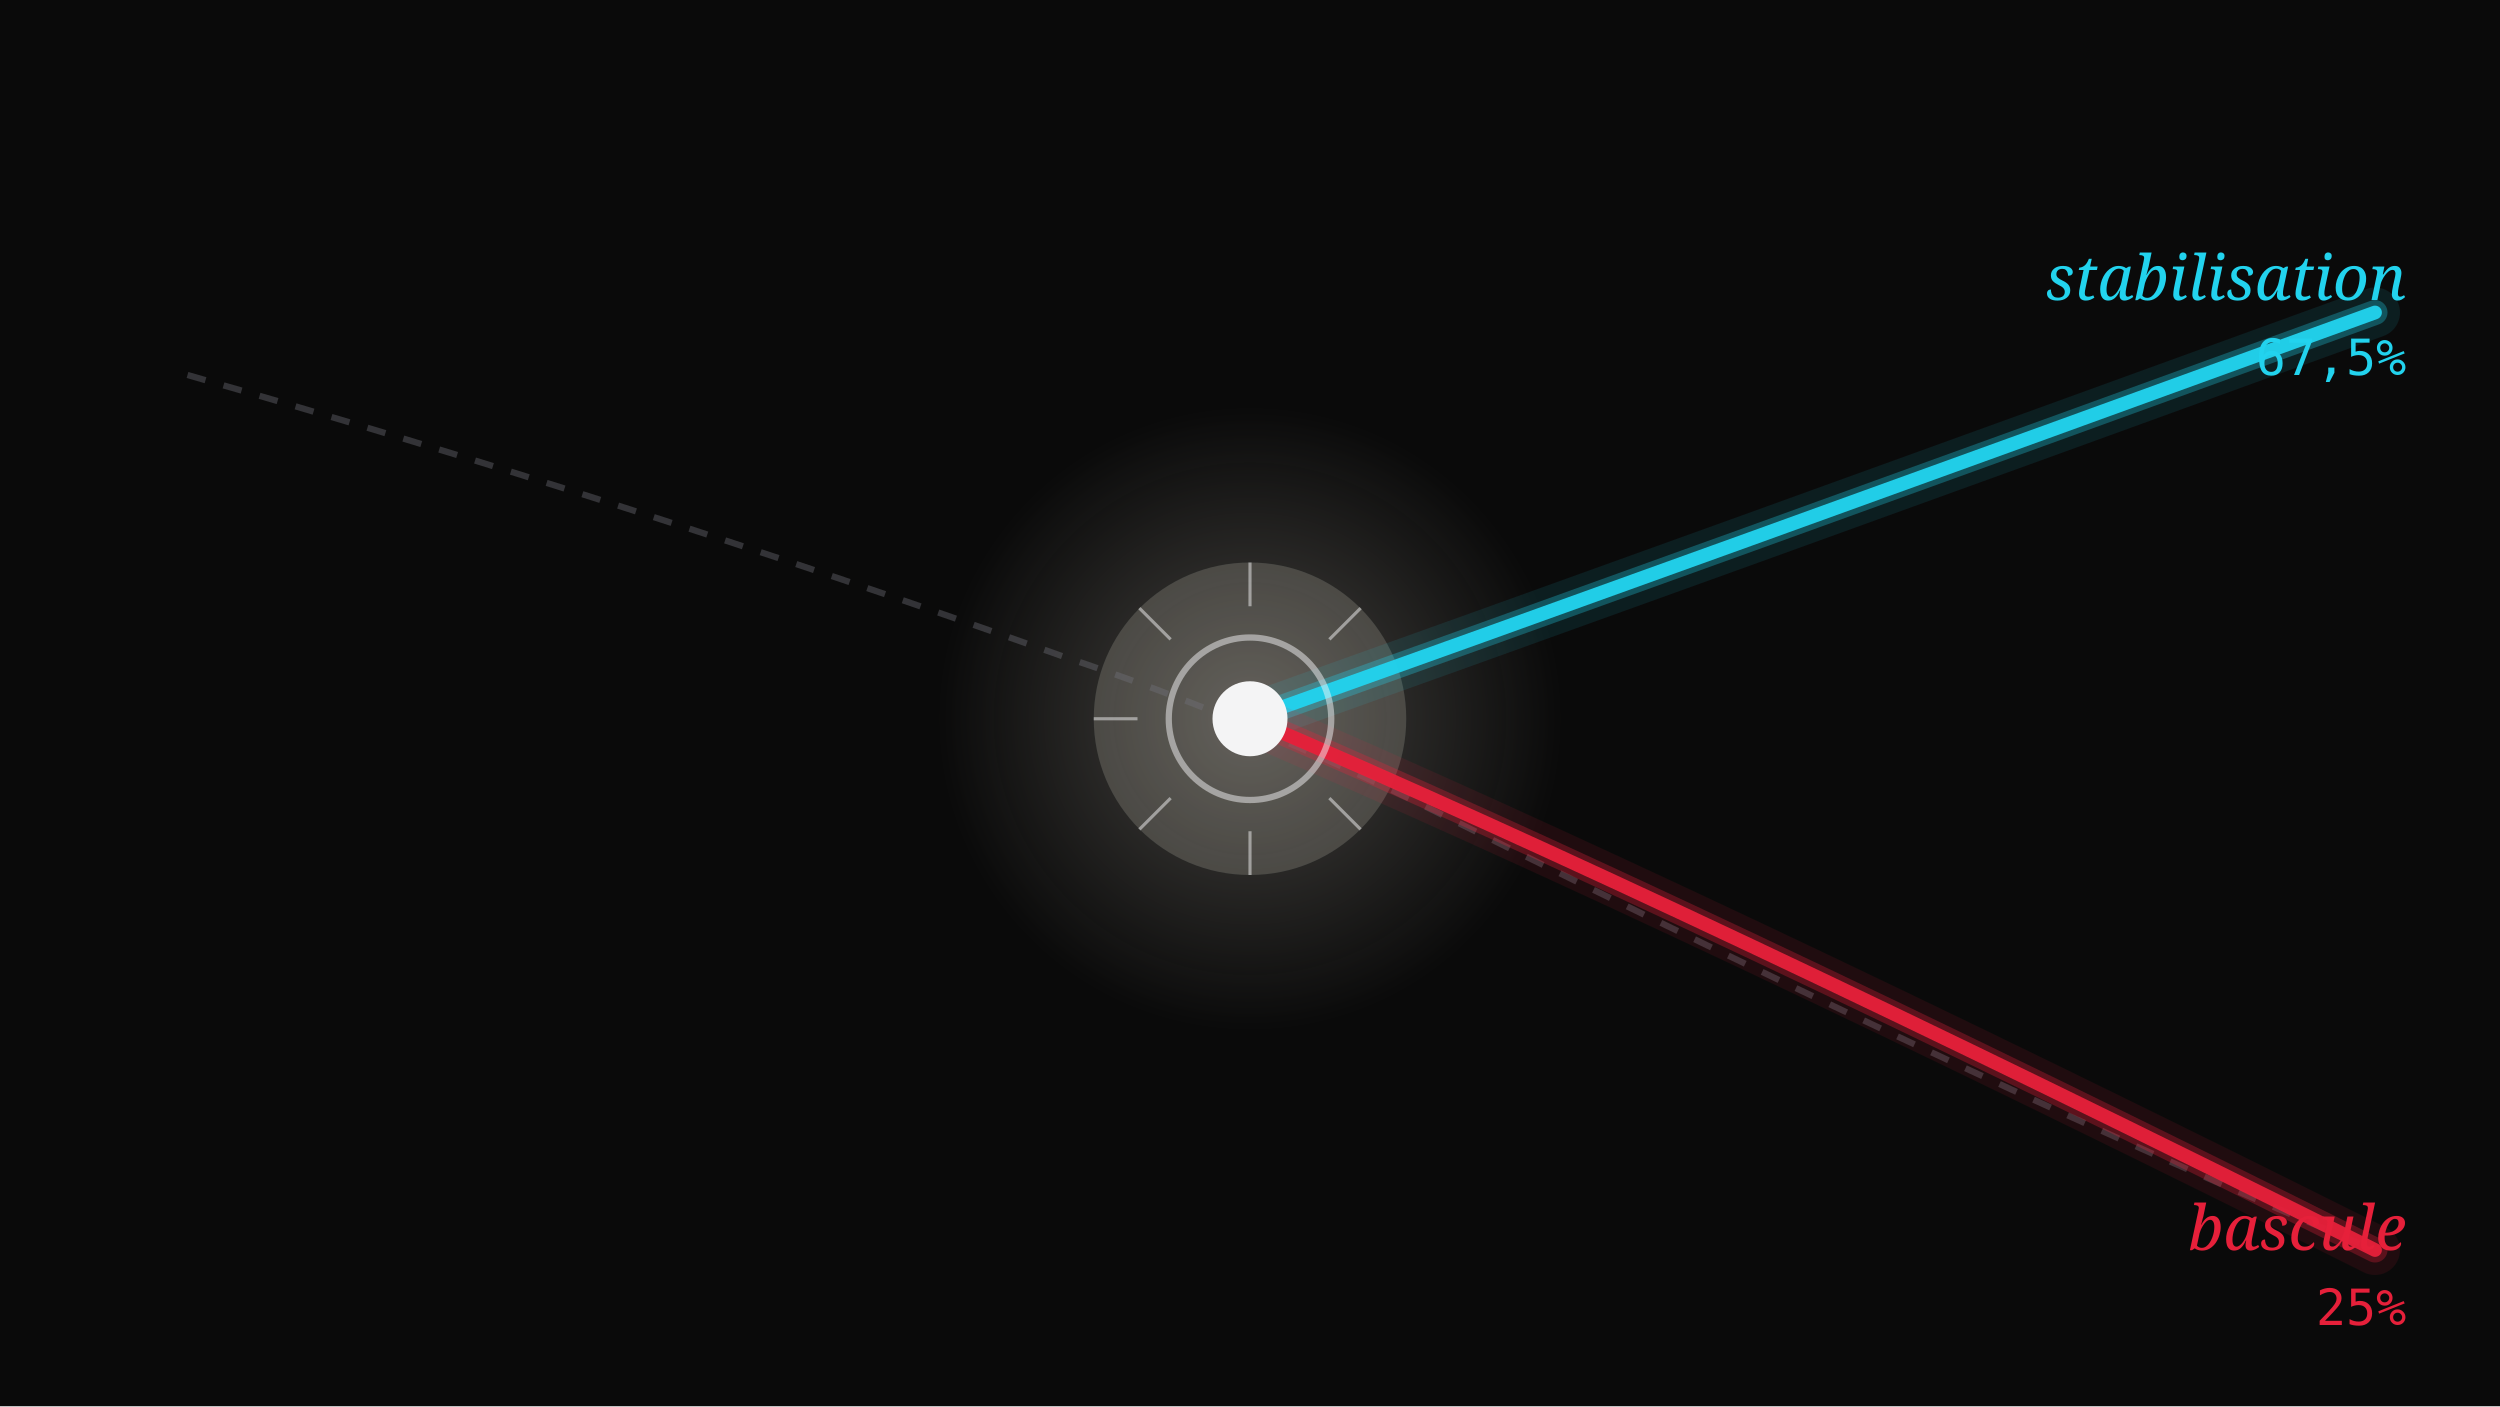
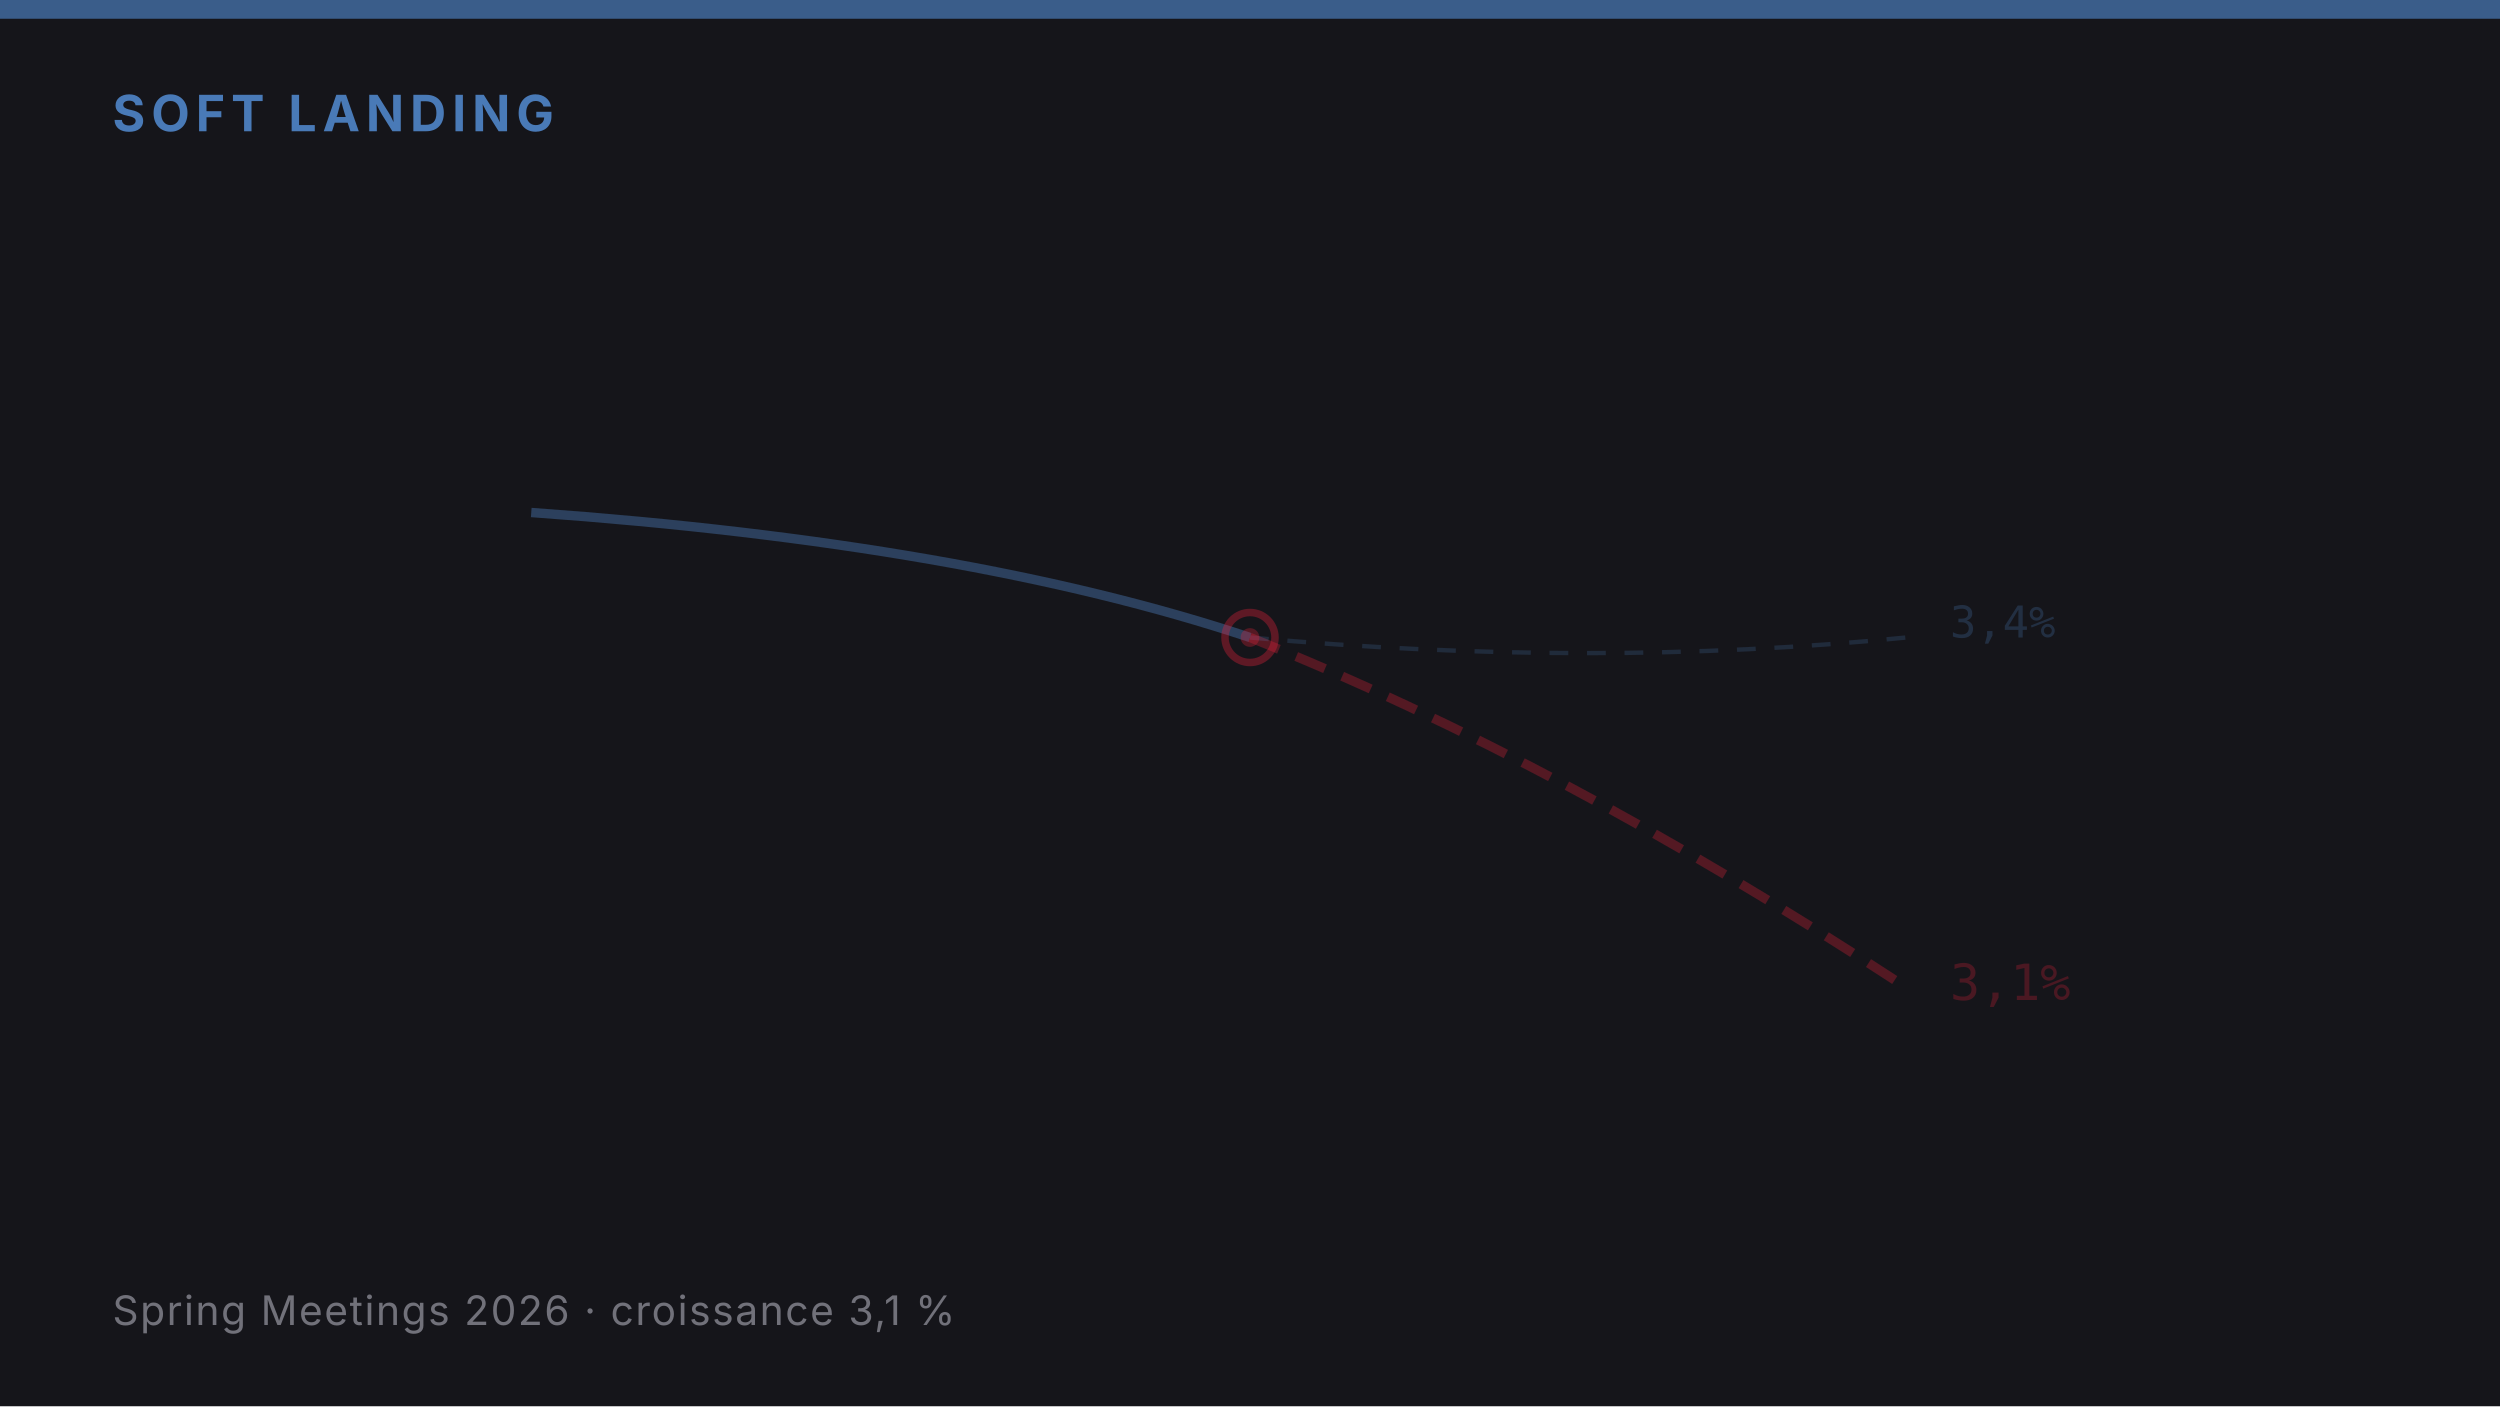
<svg xmlns="http://www.w3.org/2000/svg" viewBox="0 0 400 225" width="400" height="225">
-   <defs>
-     <filter id="grain" x="0" y="0" width="100%" height="100%">
-       <feTurbulence type="fractalNoise" baseFrequency="0.9" numOctaves="2" seed="3" />
-       <feColorMatrix values="0 0 0 0 0 0 0 0 0 0 0 0 0 0 0 0 0 0 0.18 0" />
-       <feComposite in2="SourceGraphic" operator="in" />
-     </filter>
-     <filter id="grain-light" x="0" y="0" width="100%" height="100%">
-       <feTurbulence type="fractalNoise" baseFrequency="0.7" numOctaves="2" seed="5" />
-       <feColorMatrix values="0 0 0 0 0 0 0 0 0 0 0 0 0 0 0 0 0 0 0.12 0" />
-       <feComposite in2="SourceGraphic" operator="in" />
-     </filter>
-     <radialGradient id="rg-accent" cx="50%" cy="50%" r="50%">
-       <stop offset="0%" stop-color="#E6203A" stop-opacity="0.85" />
-       <stop offset="100%" stop-color="#E6203A" stop-opacity="0" />
-     </radialGradient>
-     <radialGradient id="rg-paper" cx="50%" cy="50%" r="50%">
-       <stop offset="0%" stop-color="#E8E1D4" stop-opacity="0.45" />
-       <stop offset="100%" stop-color="#E8E1D4" stop-opacity="0" />
-     </radialGradient>
-   </defs>
-   <rect width="400" height="225" fill="#0A0A0A" />
-   <circle cx="200" cy="115" r="50" fill="url(#rg-paper)" opacity="0.6" />
-   <circle cx="200" cy="115" r="25" fill="#E8E1D4" opacity="0.18" />
-   <path d="M 30 60 Q 100 80 170 105 Q 200 115 230 130 Q 320 175 380 200" stroke="#71717A" stroke-width="1" fill="none" stroke-dasharray="3,3" opacity="0.4" />
-   <path d="M 200 115 Q 270 90 380 50" stroke="#22D3EE" stroke-width="8" fill="none" stroke-linecap="round" opacity="0.1" />
-   <path d="M 200 115 Q 270 90 380 50" stroke="#22D3EE" stroke-width="4" fill="none" stroke-linecap="round" opacity="0.3" />
-   <path d="M 200 115 Q 270 90 380 50" stroke="#22D3EE" stroke-width="2.2" fill="none" stroke-linecap="round" opacity="0.95" />
-   <path d="M 200 115 Q 270 145 380 200" stroke="#E6203A" stroke-width="8" fill="none" stroke-linecap="round" opacity="0.1" />
-   <path d="M 200 115 Q 270 145 380 200" stroke="#E6203A" stroke-width="4" fill="none" stroke-linecap="round" opacity="0.3" />
-   <path d="M 200 115 Q 270 145 380 200" stroke="#E6203A" stroke-width="2.2" fill="none" stroke-linecap="round" opacity="0.95" />
-   <circle cx="200" cy="115" r="6" fill="#F4F4F5" />
-   <circle cx="200" cy="115" r="13" fill="none" stroke="#F4F4F5" stroke-width="1" opacity="0.5" />
-   <line x1="212.7" y1="127.7" x2="217.7" y2="132.7" stroke="#F4F4F5" stroke-width="0.5" opacity="0.5" />
-   <line x1="200.0" y1="133.0" x2="200.0" y2="140.0" stroke="#F4F4F5" stroke-width="0.5" opacity="0.5" />
-   <line x1="187.3" y1="127.7" x2="182.3" y2="132.7" stroke="#F4F4F5" stroke-width="0.5" opacity="0.5" />
-   <line x1="182.0" y1="115.0" x2="175.0" y2="115.0" stroke="#F4F4F5" stroke-width="0.5" opacity="0.5" />
-   <line x1="187.3" y1="102.3" x2="182.3" y2="97.3" stroke="#F4F4F5" stroke-width="0.5" opacity="0.5" />
-   <line x1="200.0" y1="97.0" x2="200.0" y2="90.0" stroke="#F4F4F5" stroke-width="0.5" opacity="0.5" />
-   <line x1="212.7" y1="102.3" x2="217.7" y2="97.3" stroke="#F4F4F5" stroke-width="0.5" opacity="0.5" />
-   <text x="385" y="48" font-family="EB Garamond, serif" font-size="10" font-style="italic" fill="#22D3EE" text-anchor="end">stabilisation</text>
-   <text x="385" y="60" font-family="JetBrains Mono, monospace" font-size="8" fill="#22D3EE" text-anchor="end">67,5%</text>
-   <text x="385" y="200" font-family="EB Garamond, serif" font-size="10" font-style="italic" fill="#E6203A" text-anchor="end">bascule</text>
-   <text x="385" y="212" font-family="JetBrains Mono, monospace" font-size="8" fill="#E6203A" text-anchor="end">25%</text>
-   <rect width="400" height="225" fill="url(#noise-overlay)" opacity="0.03" />
+   <rect width="400" height="225" fill="#15151A" />
+   <rect x="0" y="0" width="400" height="3" fill="#60A5FA" opacity="0.5" />
+   <path d="M85,82 Q155,87 200,102" fill="none" stroke="#60A5FA" stroke-width="1.5" opacity="0.3" />
+   <path d="M200,102 Q250,122 305,158" fill="none" stroke="#E6203A" stroke-width="1.5" opacity="0.3" stroke-dasharray="5,3" />
+   <path d="M200,102 Q255,107 305,102" fill="none" stroke="#60A5FA" stroke-width="0.7" opacity="0.15" stroke-dasharray="3,3" />
+   <circle cx="200" cy="102" r="4" fill="none" stroke="#E6203A" stroke-width="1.2" opacity="0.35" />
+   <circle cx="200" cy="102" r="1.5" fill="#E6203A" opacity="0.3" />
+   <text x="312" y="160" font-family="JetBrains Mono, monospace" font-size="8" fill="#E6203A" opacity="0.25">3,1%</text>
+   <text x="312" y="102" font-family="JetBrains Mono, monospace" font-size="7" fill="#60A5FA" opacity="0.18">3,4%</text>
+   <text x="18" y="21" font-family="Inter, sans-serif" font-size="8" font-weight="700" fill="#60A5FA" letter-spacing="0.12em" opacity="0.7">SOFT LANDING</text>
+   <text x="18" y="212" font-family="Inter, sans-serif" font-size="6.5" fill="#71717A" letter-spacing="0.04em">Spring Meetings 2026 · croissance 3,1 %</text>
</svg>
